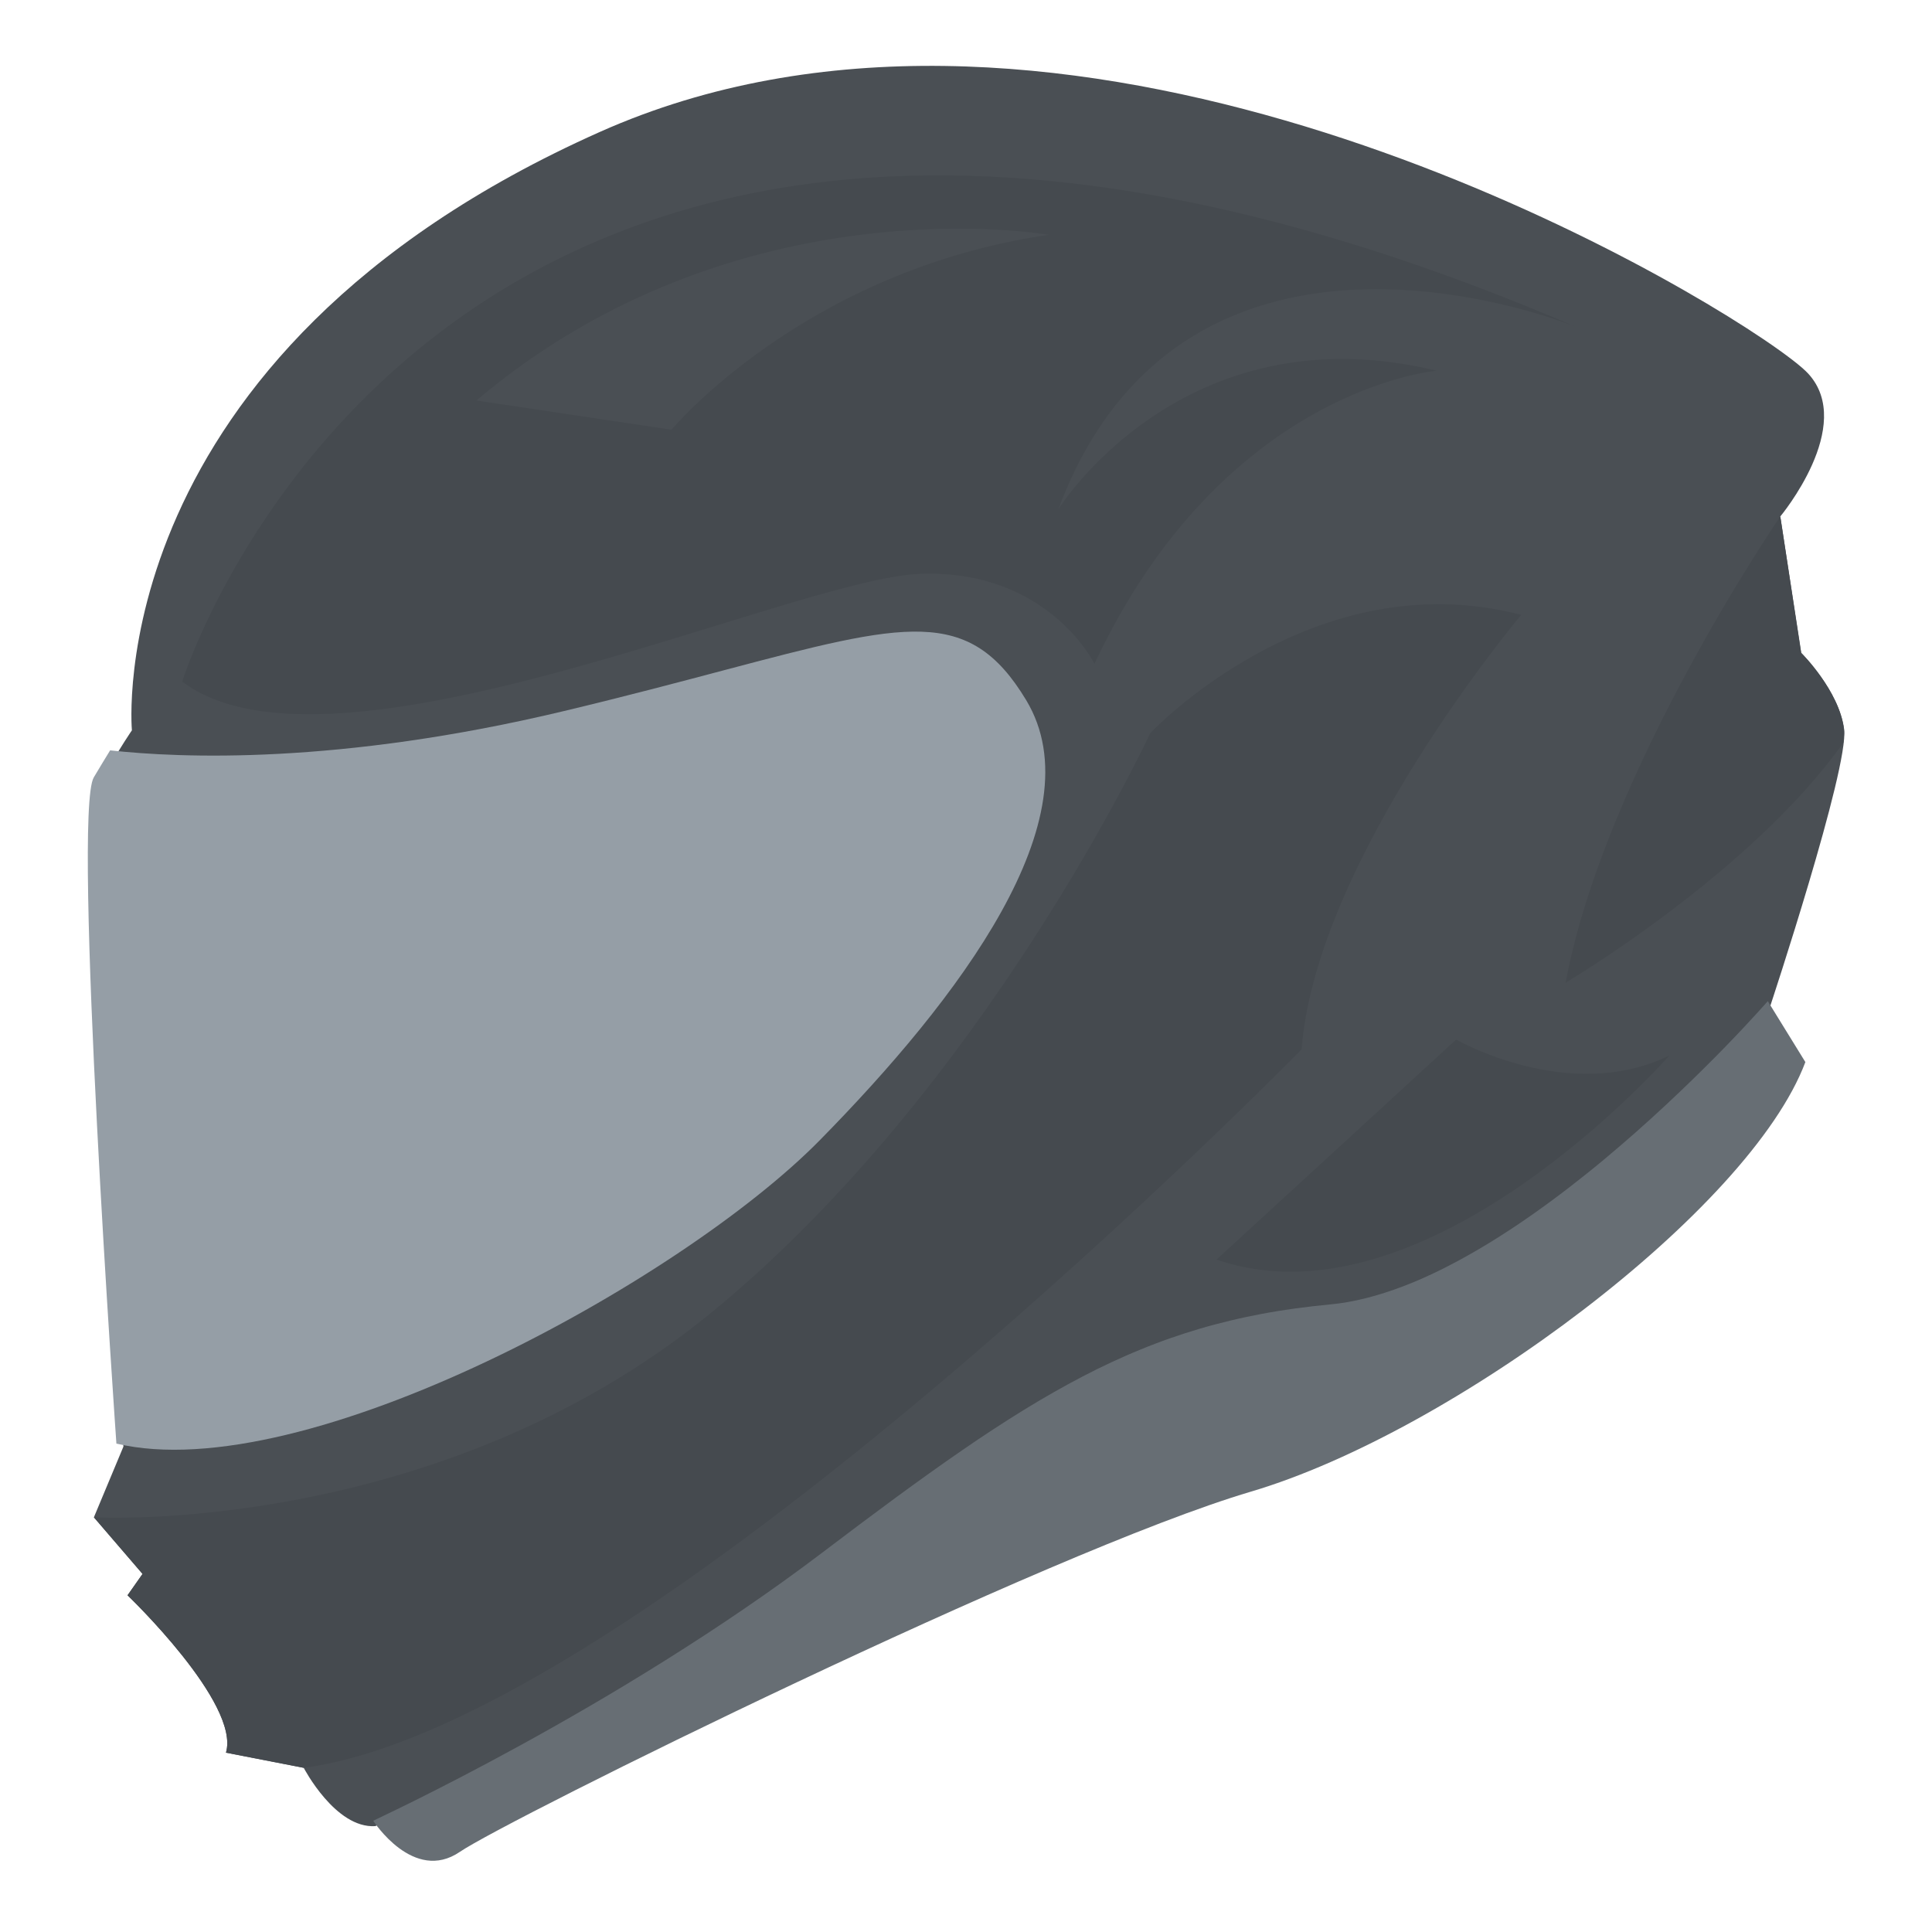
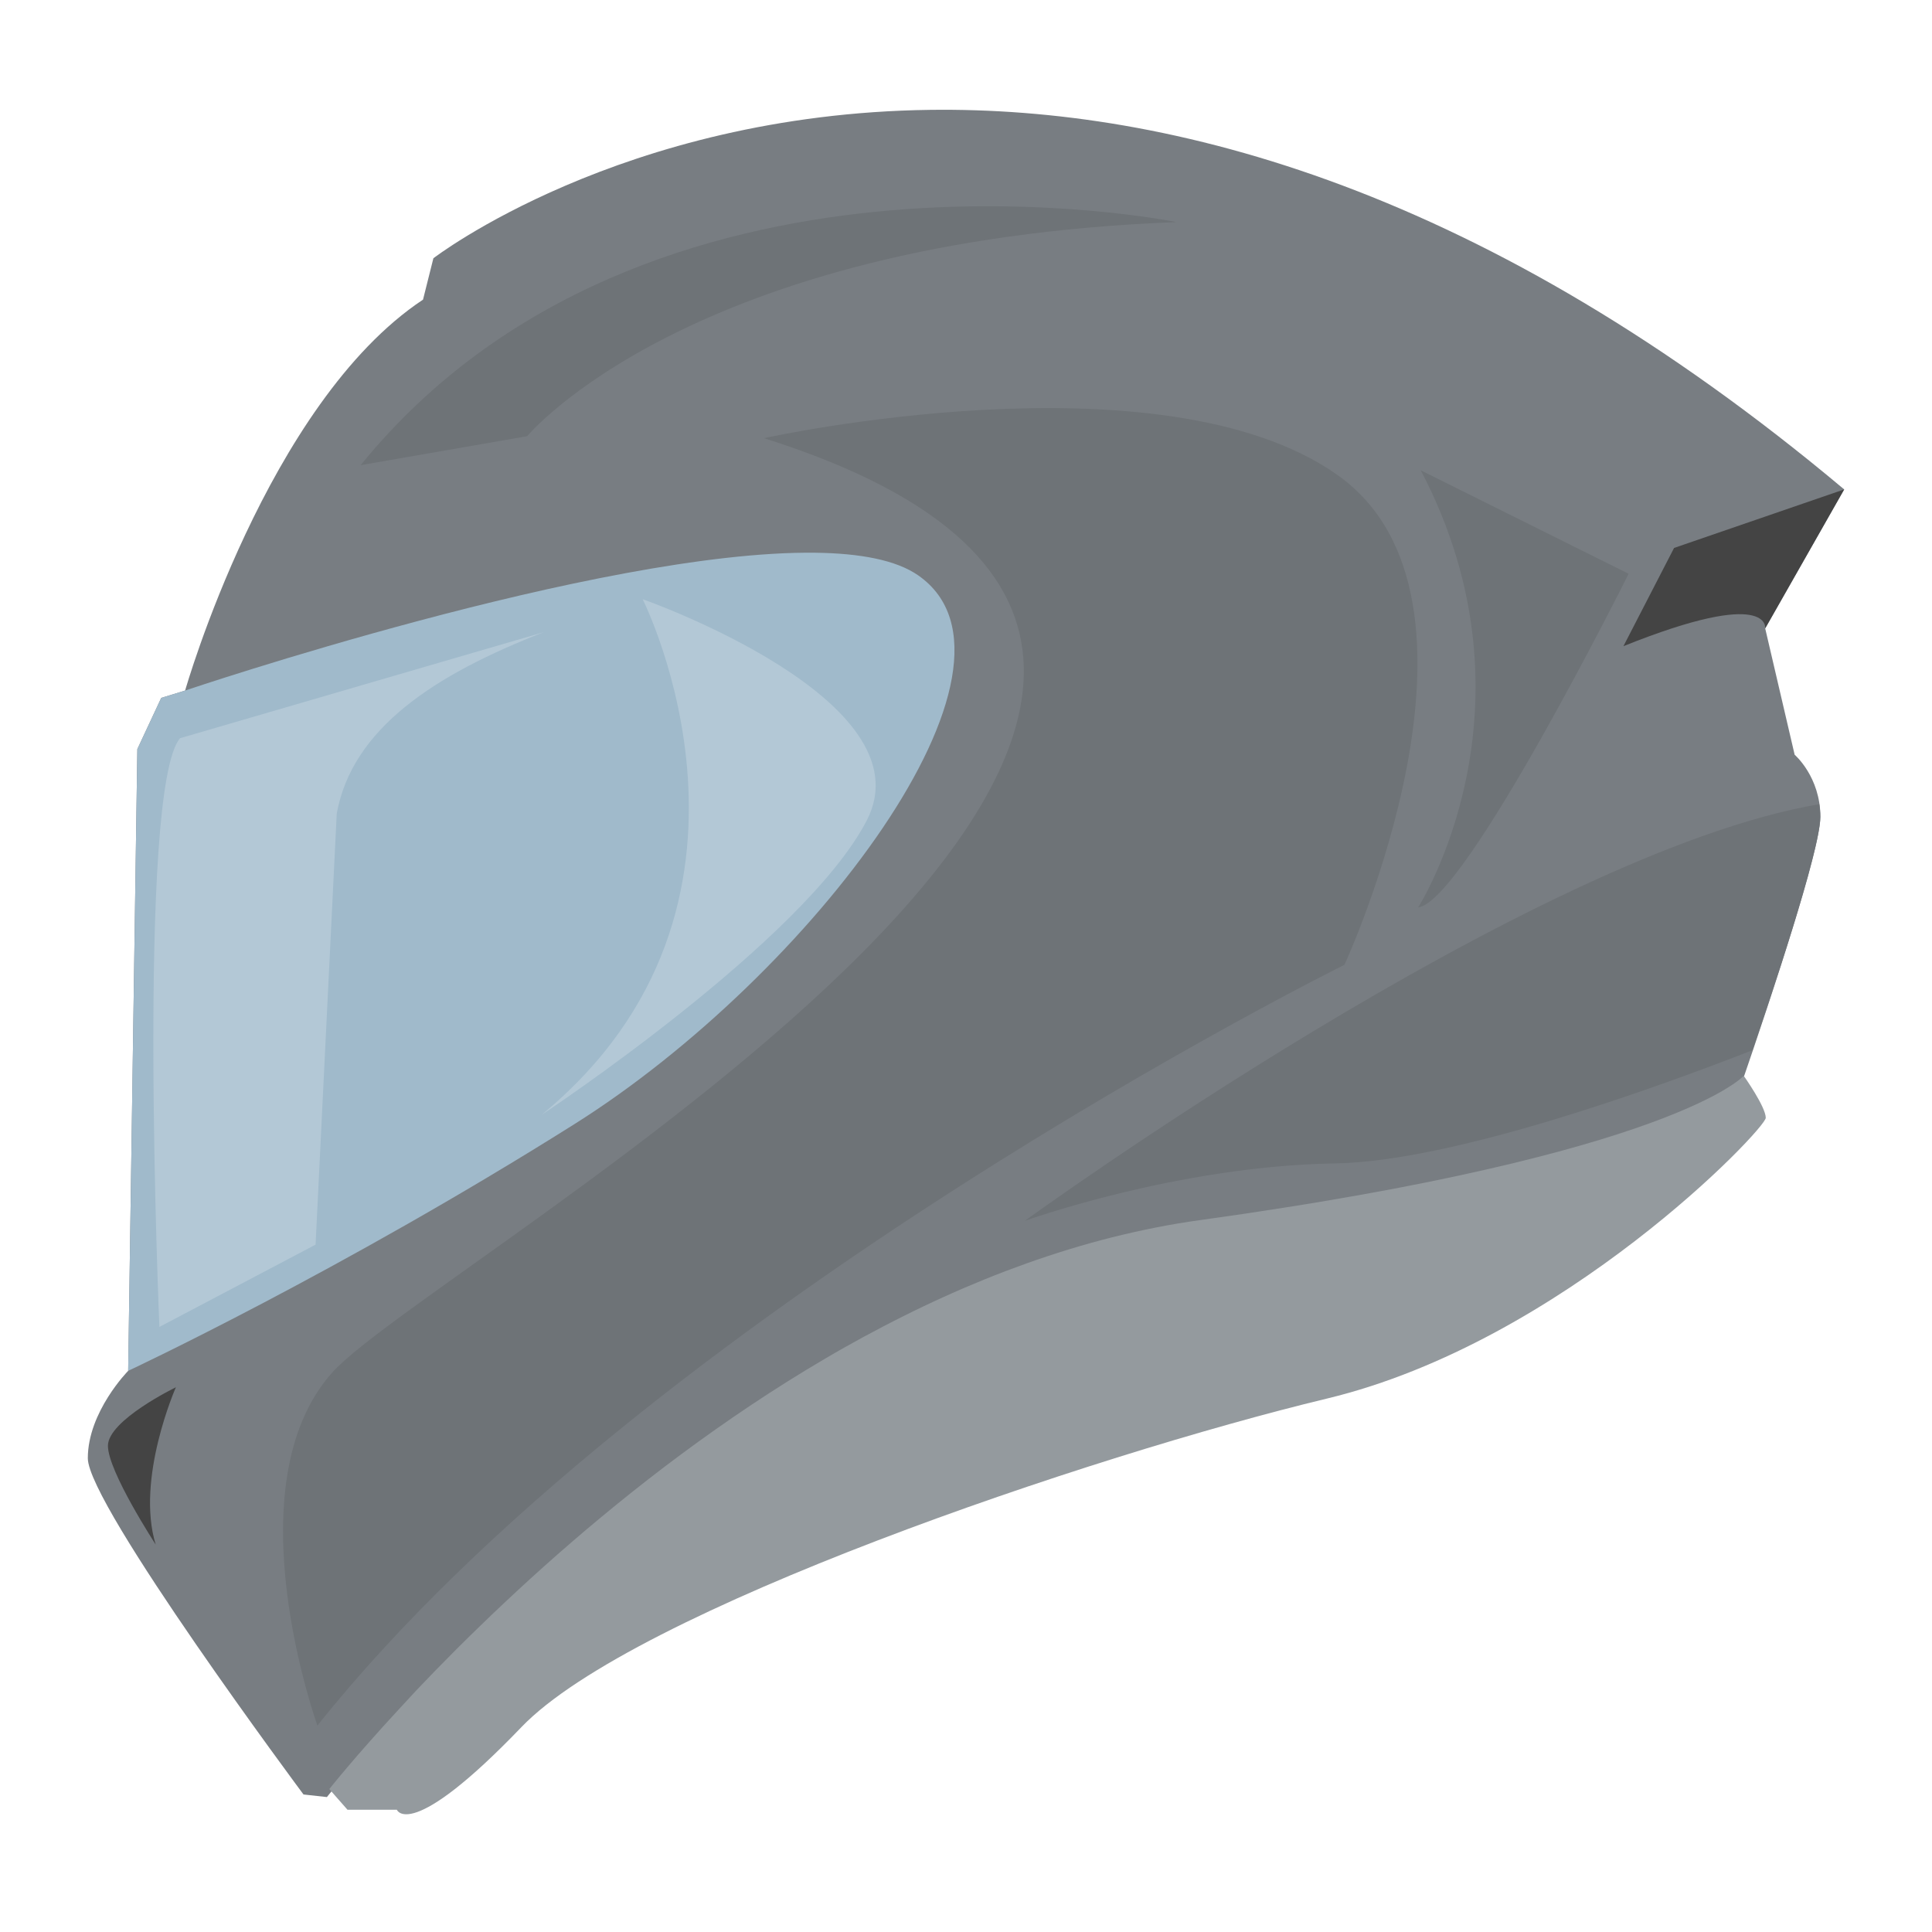
- <svg xmlns="http://www.w3.org/2000/svg" width="44" height="44" viewBox="0 0 44 44" version="1.1" id="svg9">
-   <defs id="defs9">
-     <filter style="color-interpolation-filters:sRGB" id="filter107" x="-0.054" y="-0.061" width="1.152" height="1.174">
-       <feFlood result="flood" in="SourceGraphic" flood-opacity="0.2" flood-color="rgb(0,0,0)" id="feFlood106" />
-       <feGaussianBlur result="blur" in="SourceGraphic" stdDeviation="0.5" id="feGaussianBlur106" />
-       <feOffset result="offset" in="blur" dx="1" dy="1" id="feOffset106" />
-       <feComposite result="comp1" operator="in" in="flood" in2="offset" id="feComposite106" />
-       <feComposite result="comp2" operator="over" in="SourceGraphic" in2="comp1" id="feComposite107" />
-     </filter>
-     <filter style="color-interpolation-filters:sRGB" id="filter126" x="-0.059" y="-0.057" width="1.166" height="1.138">
-       <feFlood result="flood" in="SourceGraphic" flood-opacity="0.502" flood-color="rgb(0,0,0)" id="feFlood125" />
-       <feGaussianBlur result="blur" in="SourceGraphic" stdDeviation="1" id="feGaussianBlur125" />
-       <feOffset result="offset" in="blur" dx="2" dy="1" id="feOffset125" />
-       <feComposite result="comp1" operator="in" in="flood" in2="offset" id="feComposite125" />
-       <feComposite result="comp2" operator="over" in="SourceGraphic" in2="comp1" id="feComposite126" />
-     </filter>
-     <filter style="color-interpolation-filters:sRGB" id="filter133" x="-0.117" y="-0.114" width="1.283" height="1.276">
-       <feFlood result="flood" in="SourceGraphic" flood-opacity="0.2" flood-color="rgb(0,0,0)" id="feFlood132" />
-       <feGaussianBlur result="blur" in="SourceGraphic" stdDeviation="2" id="feGaussianBlur132" />
-       <feOffset result="offset" in="blur" dx="2" dy="2" id="feOffset132" />
-       <feComposite result="comp1" operator="in" in="flood" in2="offset" id="feComposite132" />
-       <feComposite result="comp2" operator="over" in="SourceGraphic" in2="comp1" id="feComposite133" />
-     </filter>
-     <filter style="color-interpolation-filters:sRGB" id="filter139" x="-0.117" y="-0.114" width="1.259" height="1.324">
-       <feFlood result="flood" in="SourceGraphic" flood-opacity="0.4" flood-color="rgb(0,0,0)" id="feFlood138" />
-       <feGaussianBlur result="blur" in="SourceGraphic" stdDeviation="2" id="feGaussianBlur138" />
-       <feOffset result="offset" in="blur" dx="1" dy="4" id="feOffset138" />
-       <feComposite result="comp1" operator="in" in="flood" in2="offset" id="feComposite138" />
-       <feComposite result="comp2" operator="over" in="SourceGraphic" in2="comp1" id="feComposite139" />
-     </filter>
-     <filter style="color-interpolation-filters:sRGB" id="filter142" x="-0.117" y="-0.114" width="1.259" height="1.324">
-       <feFlood result="flood" in="SourceGraphic" flood-opacity="0.302" flood-color="rgb(0,0,0)" id="feFlood141" />
-       <feGaussianBlur result="blur" in="SourceGraphic" stdDeviation="2" id="feGaussianBlur141" />
-       <feOffset result="offset" in="blur" dx="1" dy="4" id="feOffset141" />
-       <feComposite result="comp1" operator="in" in="flood" in2="offset" id="feComposite141" />
-       <feComposite result="comp2" operator="over" in="SourceGraphic" in2="comp1" id="feComposite142" />
-     </filter>
-     <filter style="color-interpolation-filters:sRGB" id="filter152" x="-0.059" y="-0.057" width="1.141" height="1.21">
-       <feFlood result="flood" in="SourceGraphic" flood-opacity="0.2" flood-color="rgb(0,0,0)" id="feFlood151" />
-       <feGaussianBlur result="blur" in="SourceGraphic" stdDeviation="1" id="feGaussianBlur151" />
-       <feOffset result="offset" in="blur" dx="1" dy="4" id="feOffset151" />
-       <feComposite result="comp1" operator="in" in="flood" in2="offset" id="feComposite151" />
-       <feComposite result="comp2" operator="over" in="SourceGraphic" in2="comp1" id="feComposite152" />
-     </filter>
-     <filter style="color-interpolation-filters:sRGB" id="filter164" x="-0.059" y="-0.057" width="1.166" height="1.21">
-       <feFlood result="flood" in="SourceGraphic" flood-opacity="0.502" flood-color="rgb(0,0,0)" id="feFlood163" />
-       <feGaussianBlur result="blur" in="SourceGraphic" stdDeviation="1" id="feGaussianBlur163" />
-       <feOffset result="offset" in="blur" dx="2" dy="4" id="feOffset163" />
-       <feComposite result="comp1" operator="in" in="offset" in2="flood" id="feComposite163" />
-       <feComposite result="comp2" operator="over" in="SourceGraphic" in2="comp1" id="feComposite164" />
-     </filter>
-     <filter style="color-interpolation-filters:sRGB" id="filter182" x="-0.029" y="-0.029" width="1.107" height="1.129">
-       <feFlood result="flood" in="SourceGraphic" flood-opacity="0.102" flood-color="rgb(0,0,0)" id="feFlood181" />
-       <feGaussianBlur result="blur" in="SourceGraphic" stdDeviation="0.5" id="feGaussianBlur181" />
-       <feOffset result="offset" in="blur" dx="2" dy="3" id="feOffset181" />
-       <feComposite result="comp1" operator="in" in="offset" in2="flood" id="feComposite181" />
-       <feComposite result="comp2" operator="over" in="SourceGraphic" in2="comp1" id="feComposite182" />
-     </filter>
-     <filter style="color-interpolation-filters:sRGB" id="filter248" x="-0.029" y="-0.029" width="1.083" height="1.081">
-       <feFlood result="flood" in="SourceGraphic" flood-opacity="0.8" flood-color="rgb(178,178,178)" id="feFlood247" />
-       <feGaussianBlur result="blur" in="SourceGraphic" stdDeviation="0.5" id="feGaussianBlur247" />
-       <feOffset result="offset" in="blur" dx="1" dy="1" id="feOffset247" />
-       <feComposite result="comp1" operator="in" in="flood" in2="offset" id="feComposite247" />
-       <feComposite result="comp2" operator="over" in="SourceGraphic" in2="comp1" id="feComposite248" />
-     </filter>
-   </defs>
-   <path fill-rule="nonzero" fill="#1edae8" fill-opacity="1" d="M 40.156,7.722 C 36.403,5.194 23.681,-1.46 13.665,3.003 2.218,8.104 3.004,16.633 3.004,16.633 c 0,0 -0.214,0.305 -0.708,1.139 -0.494,0.834 0.515,15.173 0.515,15.173 l -0.673,1.611 1.108,1.289 -0.342,0.487 c 0,0 2.573,2.46 2.242,3.584 l 1.771,0.345 c 0,0 0.72,1.386 1.63,1.328 0,0 0.086,-0.04 0.247,-0.116 0.161,-0.076 0.395,-0.19 0.692,-0.337 0.296,-0.147 0.654,-0.328 1.061,-0.539 0.203,-0.106 0.419,-0.219 0.645,-0.34 0.226,-0.121 0.464,-0.249 0.71,-0.384 0.246,-0.135 0.502,-0.277 0.765,-0.426 0.263,-0.149 0.534,-0.304 0.811,-0.465 0.277,-0.161 0.559,-0.329 0.847,-0.503 0.287,-0.173 0.579,-0.353 0.874,-0.538 0.295,-0.185 0.593,-0.375 0.892,-0.571 0.299,-0.195 0.6,-0.396 0.9,-0.601 0.3,-0.205 0.601,-0.415 0.899,-0.629 0.298,-0.214 0.595,-0.433 0.889,-0.656 0.293,-0.223 0.578,-0.438 0.856,-0.646 0.278,-0.208 0.548,-0.409 0.812,-0.603 0.264,-0.194 0.521,-0.38 0.773,-0.56 0.252,-0.18 0.498,-0.353 0.74,-0.519 0.242,-0.166 0.479,-0.326 0.712,-0.479 0.234,-0.153 0.463,-0.3 0.691,-0.439 0.227,-0.14 0.452,-0.273 0.675,-0.4 0.223,-0.127 0.444,-0.248 0.665,-0.363 0.22,-0.115 0.44,-0.223 0.66,-0.326 0.11,-0.051 0.22,-0.101 0.33,-0.149 0.11,-0.048 0.221,-0.095 0.331,-0.14 0.111,-0.045 0.222,-0.089 0.333,-0.132 0.111,-0.042 0.223,-0.083 0.335,-0.123 0.112,-0.04 0.225,-0.078 0.339,-0.114 0.113,-0.037 0.228,-0.072 0.343,-0.106 0.115,-0.034 0.23,-0.066 0.347,-0.097 0.116,-0.031 0.234,-0.061 0.353,-0.089 0.118,-0.028 0.238,-0.055 0.358,-0.081 0.121,-0.026 0.242,-0.05 0.365,-0.073 0.123,-0.023 0.247,-0.045 0.373,-0.065 0.126,-0.02 0.252,-0.039 0.381,-0.057 0.128,-0.018 0.258,-0.034 0.39,-0.049 0.131,-0.015 0.264,-0.029 0.399,-0.042 0.067,-0.007 0.135,-0.014 0.203,-0.023 0.068,-0.009 0.136,-0.02 0.205,-0.033 0.137,-0.024 0.275,-0.054 0.415,-0.089 0.139,-0.035 0.279,-0.075 0.42,-0.12 0.141,-0.045 0.282,-0.095 0.424,-0.149 0.142,-0.054 0.284,-0.112 0.427,-0.175 0.142,-0.063 0.285,-0.129 0.428,-0.2 0.143,-0.07 0.286,-0.144 0.428,-0.221 0.143,-0.077 0.285,-0.158 0.427,-0.241 0.142,-0.083 0.283,-0.169 0.425,-0.258 0.141,-0.089 0.282,-0.18 0.421,-0.273 0.14,-0.093 0.279,-0.189 0.417,-0.286 0.138,-0.097 0.274,-0.196 0.41,-0.296 0.136,-0.1 0.27,-0.202 0.403,-0.304 0.133,-0.103 0.264,-0.206 0.394,-0.31 0.13,-0.104 0.258,-0.209 0.384,-0.313 0.126,-0.105 0.25,-0.21 0.372,-0.315 0.244,-0.21 0.48,-0.418 0.706,-0.623 0.226,-0.205 0.441,-0.406 0.645,-0.6 0.204,-0.194 0.395,-0.381 0.574,-0.558 0.178,-0.177 0.343,-0.344 0.493,-0.498 0.15,-0.154 0.284,-0.295 0.401,-0.419 0.117,-0.125 0.218,-0.233 0.299,-0.323 0.163,-0.179 0.251,-0.28 0.251,-0.28 0,0 1.799,-5.432 1.687,-6.316 -0.111,-0.884 -0.976,-1.739 -0.976,-1.739 L 40.545,11.762 c 0,0 1.725,-2.067 0.636,-3.253 C 41.045,8.36 40.692,8.083 40.156,7.722 Z m 0,0" id="path1" style="display:inline;fill:#4a4f54;fill-opacity:1;stroke-width:0;stroke-dasharray:none" />
-   <path fill-rule="nonzero" fill="#1a1a1a" fill-opacity="1" d="M 22.318,14.768 C 20.796,13.786 18.484,14.845 12.847,16.193 7.714,17.421 4.108,17.266 2.508,17.089 2.407,17.253 2.29,17.445 2.136,17.704 1.642,18.538 2.651,32.877 2.651,32.877 6.943,33.891 15.51,29.177 18.663,25.975 21.816,22.772 24.984,18.626 23.371,15.946 23.043,15.401 22.706,15.019 22.318,14.768 Z m 0,0" id="path2" style="display:inline;fill:#959ea6;fill-opacity:1;stroke:none;stroke-width:0.964;stroke-dasharray:none;stroke-opacity:1" />
-   <path fill-rule="nonzero" fill="#148dc7" fill-opacity="1" d="m 4.15,15.522 c 0,0 5.942,-19.16 31.741,-8.078 0,0 -8.865,-3.663 -11.787,4.152 0,0 2.829,-4.554 8.616,-3.153 0,0 -4.854,0.399 -7.794,6.675 0,0 -1.053,-2.15 -3.959,-2.05 -2.906,0.1 -13.41,5.03 -16.817,2.455 z m 0,0" id="path3" style="fill:#454a4f;fill-opacity:1;stroke-width:0;stroke-dasharray:none" />
-   <path fill-rule="nonzero" fill="#148dc7" fill-opacity="1" d="m 34.644,14.004 c -4.753,-1.247 -8.447,2.692 -8.447,2.692 0,0 -3.741,8.07 -9.985,13.188 -6.244,5.118 -14.073,4.672 -14.073,4.672 l 1.108,1.289 -0.342,0.487 c 0,0 2.573,2.46 2.242,3.584 l 1.771,0.345 C 14.635,39.236 29.643,23.898 29.643,23.898 29.977,19.549 34.644,14.004 34.644,14.004 Z m 0,0" id="path4" style="fill:#454a4f;fill-opacity:1;stroke-width:0;stroke-dasharray:none" />
-   <path fill-rule="nonzero" fill="#148dc7" fill-opacity="1" d="m 40.545,11.762 c 0,0 -3.999,5.829 -4.889,10.618 0,0 4.214,-2.491 6.326,-5.467 0.014,-0.125 0.021,-0.235 0.012,-0.307 -0.112,-0.884 -0.976,-1.739 -0.976,-1.739 z m 0,0" id="path5" style="fill:#454a4f;fill-opacity:1;stroke-width:0;stroke-dasharray:none" />
-   <path fill-rule="nonzero" fill="#148dc7" fill-opacity="1" d="m 27.706,28.686 5.457,-5.011 c 0,0 2.566,1.48 4.855,0.364 0,0 -5.521,6.301 -10.312,4.647 z m 0,0" id="path6" style="fill:#454a4f;fill-opacity:1;stroke-width:0;stroke-dasharray:none" />
-   <path fill-rule="nonzero" fill="#1a1a1a" fill-opacity="1" d="m 40.26,22.8 c 0,0 -0.088,0.102 -0.251,0.28 -0.082,0.089 -0.182,0.198 -0.299,0.323 -0.117,0.125 -0.251,0.266 -0.401,0.42 -0.149,0.154 -0.314,0.321 -0.493,0.498 -0.178,0.177 -0.37,0.364 -0.574,0.558 -0.204,0.194 -0.419,0.395 -0.645,0.6 -0.226,0.205 -0.461,0.414 -0.706,0.623 -0.122,0.105 -0.246,0.21 -0.372,0.315 -0.126,0.105 -0.254,0.209 -0.384,0.313 -0.13,0.104 -0.261,0.207 -0.394,0.31 -0.133,0.102 -0.267,0.204 -0.403,0.304 -0.136,0.1 -0.272,0.199 -0.41,0.296 -0.138,0.097 -0.277,0.193 -0.417,0.286 -0.14,0.093 -0.28,0.184 -0.421,0.273 -0.141,0.089 -0.283,0.175 -0.425,0.258 -0.142,0.083 -0.285,0.164 -0.427,0.241 -0.143,0.077 -0.286,0.151 -0.428,0.222 -0.143,0.07 -0.285,0.137 -0.428,0.2 -0.142,0.063 -0.285,0.121 -0.427,0.175 -0.142,0.054 -0.283,0.104 -0.424,0.149 -0.141,0.045 -0.281,0.085 -0.42,0.12 -0.139,0.035 -0.277,0.065 -0.415,0.089 -0.069,0.012 -0.137,0.023 -0.205,0.032 -0.068,0.009 -0.136,0.017 -0.203,0.023 -0.135,0.013 -0.268,0.027 -0.399,0.042 -0.132,0.015 -0.261,0.032 -0.39,0.049 -0.128,0.018 -0.255,0.037 -0.381,0.057 -0.126,0.02 -0.25,0.042 -0.373,0.065 -0.123,0.023 -0.245,0.048 -0.365,0.073 -0.121,0.026 -0.24,0.052 -0.358,0.081 -0.118,0.028 -0.236,0.058 -0.353,0.089 -0.117,0.031 -0.232,0.063 -0.347,0.097 -0.115,0.034 -0.229,0.069 -0.343,0.106 -0.113,0.037 -0.226,0.075 -0.339,0.114 -0.112,0.039 -0.224,0.08 -0.335,0.123 -0.111,0.042 -0.222,0.086 -0.333,0.132 -0.111,0.045 -0.221,0.092 -0.331,0.14 -0.11,0.048 -0.22,0.098 -0.33,0.149 -0.22,0.102 -0.44,0.211 -0.66,0.326 -0.221,0.115 -0.442,0.236 -0.665,0.363 -0.223,0.127 -0.448,0.26 -0.675,0.4 -0.227,0.14 -0.457,0.286 -0.691,0.439 -0.234,0.153 -0.471,0.312 -0.712,0.479 -0.242,0.166 -0.488,0.339 -0.74,0.519 -0.252,0.18 -0.509,0.367 -0.773,0.56 -0.264,0.194 -0.534,0.395 -0.812,0.603 -0.278,0.208 -0.563,0.423 -0.856,0.646 -0.293,0.223 -0.59,0.441 -0.889,0.656 -0.298,0.214 -0.599,0.424 -0.899,0.629 -0.3,0.205 -0.601,0.406 -0.9,0.601 -0.299,0.195 -0.597,0.386 -0.892,0.571 -0.295,0.185 -0.587,0.364 -0.874,0.538 -0.287,0.174 -0.57,0.341 -0.847,0.503 -0.277,0.161 -0.547,0.316 -0.811,0.465 -0.263,0.149 -0.519,0.291 -0.765,0.426 -0.246,0.135 -0.484,0.263 -0.71,0.384 -0.226,0.121 -0.442,0.234 -0.645,0.34 -0.407,0.212 -0.765,0.392 -1.061,0.54 -0.296,0.147 -0.531,0.26 -0.692,0.337 C 8.586,41.427 8.5,41.467 8.5,41.467 c 0,0 0.918,1.43 1.974,0.707 1.056,-0.723 13.396,-6.837 18.015,-8.203 4.618,-1.367 11.363,-6.416 12.627,-9.783 z m 0,0" id="path8" style="fill:#676e74;fill-opacity:1;stroke-width:0;stroke-dasharray:none" />
-   <path fill-rule="nonzero" fill="#1edae8" fill-opacity="1" d="m 10.849,9.121 4.444,0.666 c 0,0 3.013,-3.625 8.588,-4.439 0,0 -7.081,-1.258 -13.032,3.773 z m 0,0" id="path9" style="fill:#4a4f54;fill-opacity:1;stroke-width:0;stroke-dasharray:none" />
+ <svg xmlns="http://www.w3.org/2000/svg" width="44" height="44" viewBox="0 0 44 44" version="1.1" id="svg11">
+   <defs id="defs11" />
+   <path fill-rule="nonzero" fill="#7feb19" fill-opacity="1" d="M 21.182,2.502 C 14.132,2.593 9.87,5.882 9.87,5.882 L 9.634,6.824 C 6.083,9.18 4.216,15.727 4.216,15.727 l -0.544,0.167 -0.544,1.166 -0.209,14.16 c 0,0 -0.919,0.931 -0.919,1.991 0,1.06 4.912,7.657 4.912,7.657 l 0.533,0.059 c 0,0 0.141,-0.179 0.409,-0.495 0.134,-0.158 0.3,-0.351 0.495,-0.572 0.196,-0.221 0.421,-0.472 0.675,-0.746 0.127,-0.137 0.261,-0.28 0.402,-0.429 0.141,-0.148 0.288,-0.302 0.443,-0.461 0.154,-0.158 0.315,-0.321 0.482,-0.488 0.167,-0.167 0.341,-0.338 0.521,-0.512 0.18,-0.174 0.366,-0.352 0.558,-0.533 0.192,-0.18 0.39,-0.364 0.593,-0.549 0.204,-0.185 0.413,-0.372 0.627,-0.561 0.215,-0.189 0.435,-0.379 0.66,-0.569 0.225,-0.191 0.456,-0.382 0.692,-0.573 0.236,-0.192 0.477,-0.383 0.722,-0.574 0.246,-0.191 0.496,-0.381 0.751,-0.57 0.255,-0.189 0.515,-0.377 0.779,-0.563 0.264,-0.186 0.532,-0.37 0.805,-0.552 0.273,-0.182 0.549,-0.361 0.83,-0.537 0.281,-0.176 0.565,-0.349 0.854,-0.518 0.144,-0.084 0.289,-0.168 0.435,-0.251 0.146,-0.082 0.293,-0.164 0.441,-0.244 0.148,-0.08 0.297,-0.159 0.446,-0.237 0.15,-0.078 0.3,-0.155 0.451,-0.23 0.151,-0.076 0.303,-0.15 0.456,-0.223 0.153,-0.073 0.307,-0.144 0.461,-0.214 0.154,-0.07 0.309,-0.138 0.465,-0.206 0.156,-0.067 0.312,-0.132 0.47,-0.196 0.157,-0.064 0.315,-0.126 0.474,-0.187 0.159,-0.061 0.318,-0.119 0.478,-0.176 0.16,-0.057 0.321,-0.112 0.482,-0.166 0.161,-0.053 0.323,-0.105 0.486,-0.155 0.163,-0.05 0.326,-0.097 0.489,-0.143 0.164,-0.046 0.328,-0.089 0.493,-0.131 0.165,-0.042 0.33,-0.081 0.496,-0.118 0.166,-0.037 0.332,-0.072 0.499,-0.105 0.167,-0.033 0.334,-0.063 0.502,-0.092 0.168,-0.028 0.336,-0.054 0.505,-0.077 0.337,-0.047 0.666,-0.094 0.985,-0.141 0.32,-0.047 0.631,-0.095 0.933,-0.143 0.302,-0.048 0.596,-0.095 0.882,-0.143 0.286,-0.048 0.563,-0.096 0.832,-0.144 0.269,-0.048 0.53,-0.096 0.784,-0.144 0.253,-0.048 0.499,-0.096 0.737,-0.144 0.238,-0.048 0.468,-0.096 0.691,-0.144 0.223,-0.048 0.439,-0.095 0.647,-0.143 0.208,-0.047 0.41,-0.094 0.604,-0.141 0.194,-0.047 0.382,-0.094 0.563,-0.14 0.362,-0.092 0.697,-0.183 1.007,-0.272 0.31,-0.089 0.595,-0.176 0.858,-0.261 0.262,-0.085 0.502,-0.167 0.72,-0.246 0.218,-0.079 0.416,-0.156 0.594,-0.229 0.178,-0.073 0.337,-0.143 0.478,-0.208 0.141,-0.066 0.266,-0.127 0.374,-0.184 0.109,-0.057 0.202,-0.11 0.281,-0.158 0.079,-0.048 0.145,-0.091 0.199,-0.128 0.054,-0.037 0.096,-0.069 0.128,-0.095 0.065,-0.052 0.09,-0.08 0.09,-0.08 0,0 1.799,-5.164 1.799,-6.081 0,-0.916 -0.586,-1.416 -0.586,-1.416 L 40.201,14.311 42,11.146 C 33.835,4.295 26.665,2.431 21.182,2.502 Z m 0,0" id="path1" style="fill:#787d82;fill-opacity:1;stroke:none;stroke-width:0;stroke-dasharray:none" />
+   <path fill-rule="nonzero" fill="#1a1a1a" fill-opacity="1" d="M 18.565,12.588 C 13.657,12.528 4.216,15.727 4.216,15.727 l -0.544,0.167 -0.544,1.166 -0.209,14.16 c 0,0 4.812,-2.249 10.168,-5.622 5.356,-3.373 10.754,-10.453 7.825,-12.494 -0.503,-0.351 -1.327,-0.503 -2.346,-0.516 z m 0,0" id="path2" style="fill:#a0bacb;fill-opacity:1;stroke-width:0.012" />
+   <path fill-rule="nonzero" fill="#1a1a1a" fill-opacity="1" d="m 39.713,24.5 c 0,0 -0.025,0.028 -0.09,0.08 -0.032,0.026 -0.074,0.058 -0.128,0.095 -0.054,0.037 -0.12,0.08 -0.199,0.128 -0.079,0.048 -0.172,0.101 -0.281,0.158 -0.109,0.057 -0.233,0.119 -0.374,0.184 -0.142,0.066 -0.3,0.135 -0.478,0.208 -0.178,0.073 -0.375,0.15 -0.594,0.229 -0.218,0.079 -0.458,0.162 -0.72,0.246 -0.262,0.085 -0.548,0.172 -0.858,0.261 -0.31,0.089 -0.645,0.18 -1.007,0.272 -0.181,0.046 -0.368,0.093 -0.563,0.14 -0.194,0.047 -0.396,0.094 -0.604,0.141 -0.208,0.047 -0.424,0.095 -0.647,0.143 -0.223,0.048 -0.453,0.096 -0.691,0.144 -0.238,0.048 -0.483,0.096 -0.737,0.144 -0.253,0.048 -0.514,0.096 -0.784,0.144 -0.269,0.048 -0.546,0.096 -0.832,0.144 -0.286,0.048 -0.579,0.096 -0.882,0.143 -0.302,0.048 -0.613,0.095 -0.933,0.143 -0.319,0.047 -0.648,0.094 -0.985,0.141 -0.169,0.023 -0.337,0.049 -0.505,0.077 -0.168,0.028 -0.335,0.059 -0.502,0.092 -0.167,0.033 -0.333,0.068 -0.499,0.105 -0.166,0.037 -0.331,0.077 -0.496,0.118 -0.165,0.042 -0.329,0.085 -0.493,0.131 -0.164,0.046 -0.327,0.093 -0.489,0.143 -0.163,0.05 -0.324,0.101 -0.486,0.155 -0.161,0.053 -0.322,0.109 -0.482,0.166 -0.16,0.057 -0.319,0.116 -0.478,0.176 -0.159,0.061 -0.317,0.123 -0.474,0.187 -0.157,0.064 -0.314,0.129 -0.47,0.196 -0.156,0.067 -0.311,0.136 -0.465,0.206 -0.154,0.07 -0.308,0.141 -0.461,0.214 -0.153,0.073 -0.305,0.147 -0.456,0.223 -0.151,0.075 -0.302,0.152 -0.451,0.23 -0.149,0.078 -0.298,0.157 -0.446,0.237 -0.148,0.08 -0.295,0.162 -0.441,0.244 -0.146,0.082 -0.291,0.166 -0.435,0.251 -0.288,0.169 -0.573,0.342 -0.854,0.518 -0.281,0.176 -0.557,0.355 -0.83,0.537 -0.273,0.182 -0.541,0.366 -0.805,0.552 -0.264,0.186 -0.524,0.374 -0.779,0.563 -0.255,0.189 -0.506,0.379 -0.751,0.57 -0.246,0.191 -0.486,0.383 -0.722,0.574 -0.236,0.192 -0.466,0.383 -0.692,0.573 -0.225,0.191 -0.446,0.381 -0.66,0.569 -0.215,0.189 -0.424,0.376 -0.627,0.561 -0.203,0.185 -0.401,0.368 -0.593,0.549 -0.192,0.18 -0.378,0.358 -0.558,0.533 -0.18,0.174 -0.353,0.345 -0.521,0.512 -0.167,0.167 -0.328,0.33 -0.482,0.488 -0.154,0.158 -0.302,0.312 -0.443,0.461 C 9.341,38.651 9.207,38.794 9.08,38.932 8.826,39.206 8.6,39.456 8.405,39.678 8.209,39.899 8.043,40.092 7.909,40.25 7.641,40.566 7.5,40.745 7.5,40.745 l 0.414,0.471 h 1.124 c 0,0 0.296,0.766 2.84,-1.885 2.544,-2.65 12.959,-6.184 18.344,-7.48 5.385,-1.296 9.992,-6.144 9.992,-6.393 0,-0.25 -0.502,-0.958 -0.502,-0.958 z m 0,0" id="path3" style="fill:#949a9e;fill-opacity:1;stroke-width:0.012" />
+   <path fill-rule="nonzero" fill="#47b20f" fill-opacity="1" d="m 41.434,18.314 c -6.58,1.122 -18.096,9.491 -18.096,9.491 0,0 3.456,-1.25 7.066,-1.309 2.693,-0.044 7.327,-1.726 9.507,-2.578 0.375,-1.093 1.545,-4.531 1.545,-5.317 0,-0.101 -0.009,-0.196 -0.022,-0.287 z m 0,0" id="path4" style="fill:#6e7377;fill-opacity:1;stroke-width:0.012" />
+   <path fill-rule="nonzero" fill="#1a1a1a" fill-opacity="1" d="m 3.546,35.176 c 0,0 -1.088,-1.666 -1.088,-2.249 0,-0.583 1.548,-1.333 1.548,-1.333 0,0 -0.921,2.082 -0.46,3.582 z m 0,0" id="path5" style="fill:#444444;fill-opacity:1;stroke-width:0.012" />
+   <path fill-rule="nonzero" fill="#47b20f" fill-opacity="1" d="m 7.229,39.299 c 0,0 -1.967,-5.456 0.335,-8.038 2.301,-2.582 26.738,-15.951 9.833,-21.282 0,0 9.038,-1.999 13.055,0.833 4.017,2.832 0.167,11.161 0.167,11.161 0,0 -15.817,7.83 -23.39,17.325 z m 0,0" id="path6" style="fill:#6e7377;fill-opacity:1;stroke-width:0.012" />
+   <path fill-rule="nonzero" fill="#47b20f" fill-opacity="1" d="m 32.298,20.665 c 0,0 2.9,-4.535 0.059,-9.954 l 4.734,2.356 c 0,0 -3.728,7.48 -4.793,7.598 z m 0,0" id="path7" style="fill:#6e7377;fill-opacity:1;stroke-width:0.012" />
+   <path fill-rule="nonzero" fill="#1a1a1a" fill-opacity="1" d="M 36.972,14.717 38.126,12.479 42,11.146 40.201,14.311 c 0,0 0.145,-0.949 -3.228,0.405 z m 0,0" id="path8" style="fill:#444444;fill-opacity:1;stroke-width:0.012" />
+   <path fill-rule="nonzero" fill="#d4f485" fill-opacity="1" d="m 8.213,10.594 3.793,-0.66 c 0,0 3.677,-4.448 14.788,-4.876 0,0 -12.072,-2.474 -18.581,5.536 z m 0,0" id="path9" style="fill:#6e7377;fill-opacity:1;stroke-width:0.012" />
+   <path fill-rule="nonzero" fill="#333333" fill-opacity="1" d="M 4.101,16.812 12.385,14.397 C 9.921,15.354 8.023,16.578 7.669,18.529 l -0.482,9.817 -3.557,1.874 c 0,0 -0.523,-12.241 0.471,-13.409 z m 0,0" id="path10" style="fill:#b3c8d6;fill-opacity:1;stroke-width:0.012" />
+   <path fill-rule="nonzero" fill="#333333" fill-opacity="1" d="m 14.635,13.645 c 0,0 3.515,6.955 -2.301,11.745 0,0 5.984,-3.956 7.406,-6.705 1.423,-2.749 -5.105,-5.039 -5.105,-5.039 z m 0,0" id="path11" style="fill:#b3c8d6;fill-opacity:1;stroke-width:0.012" />
</svg>
